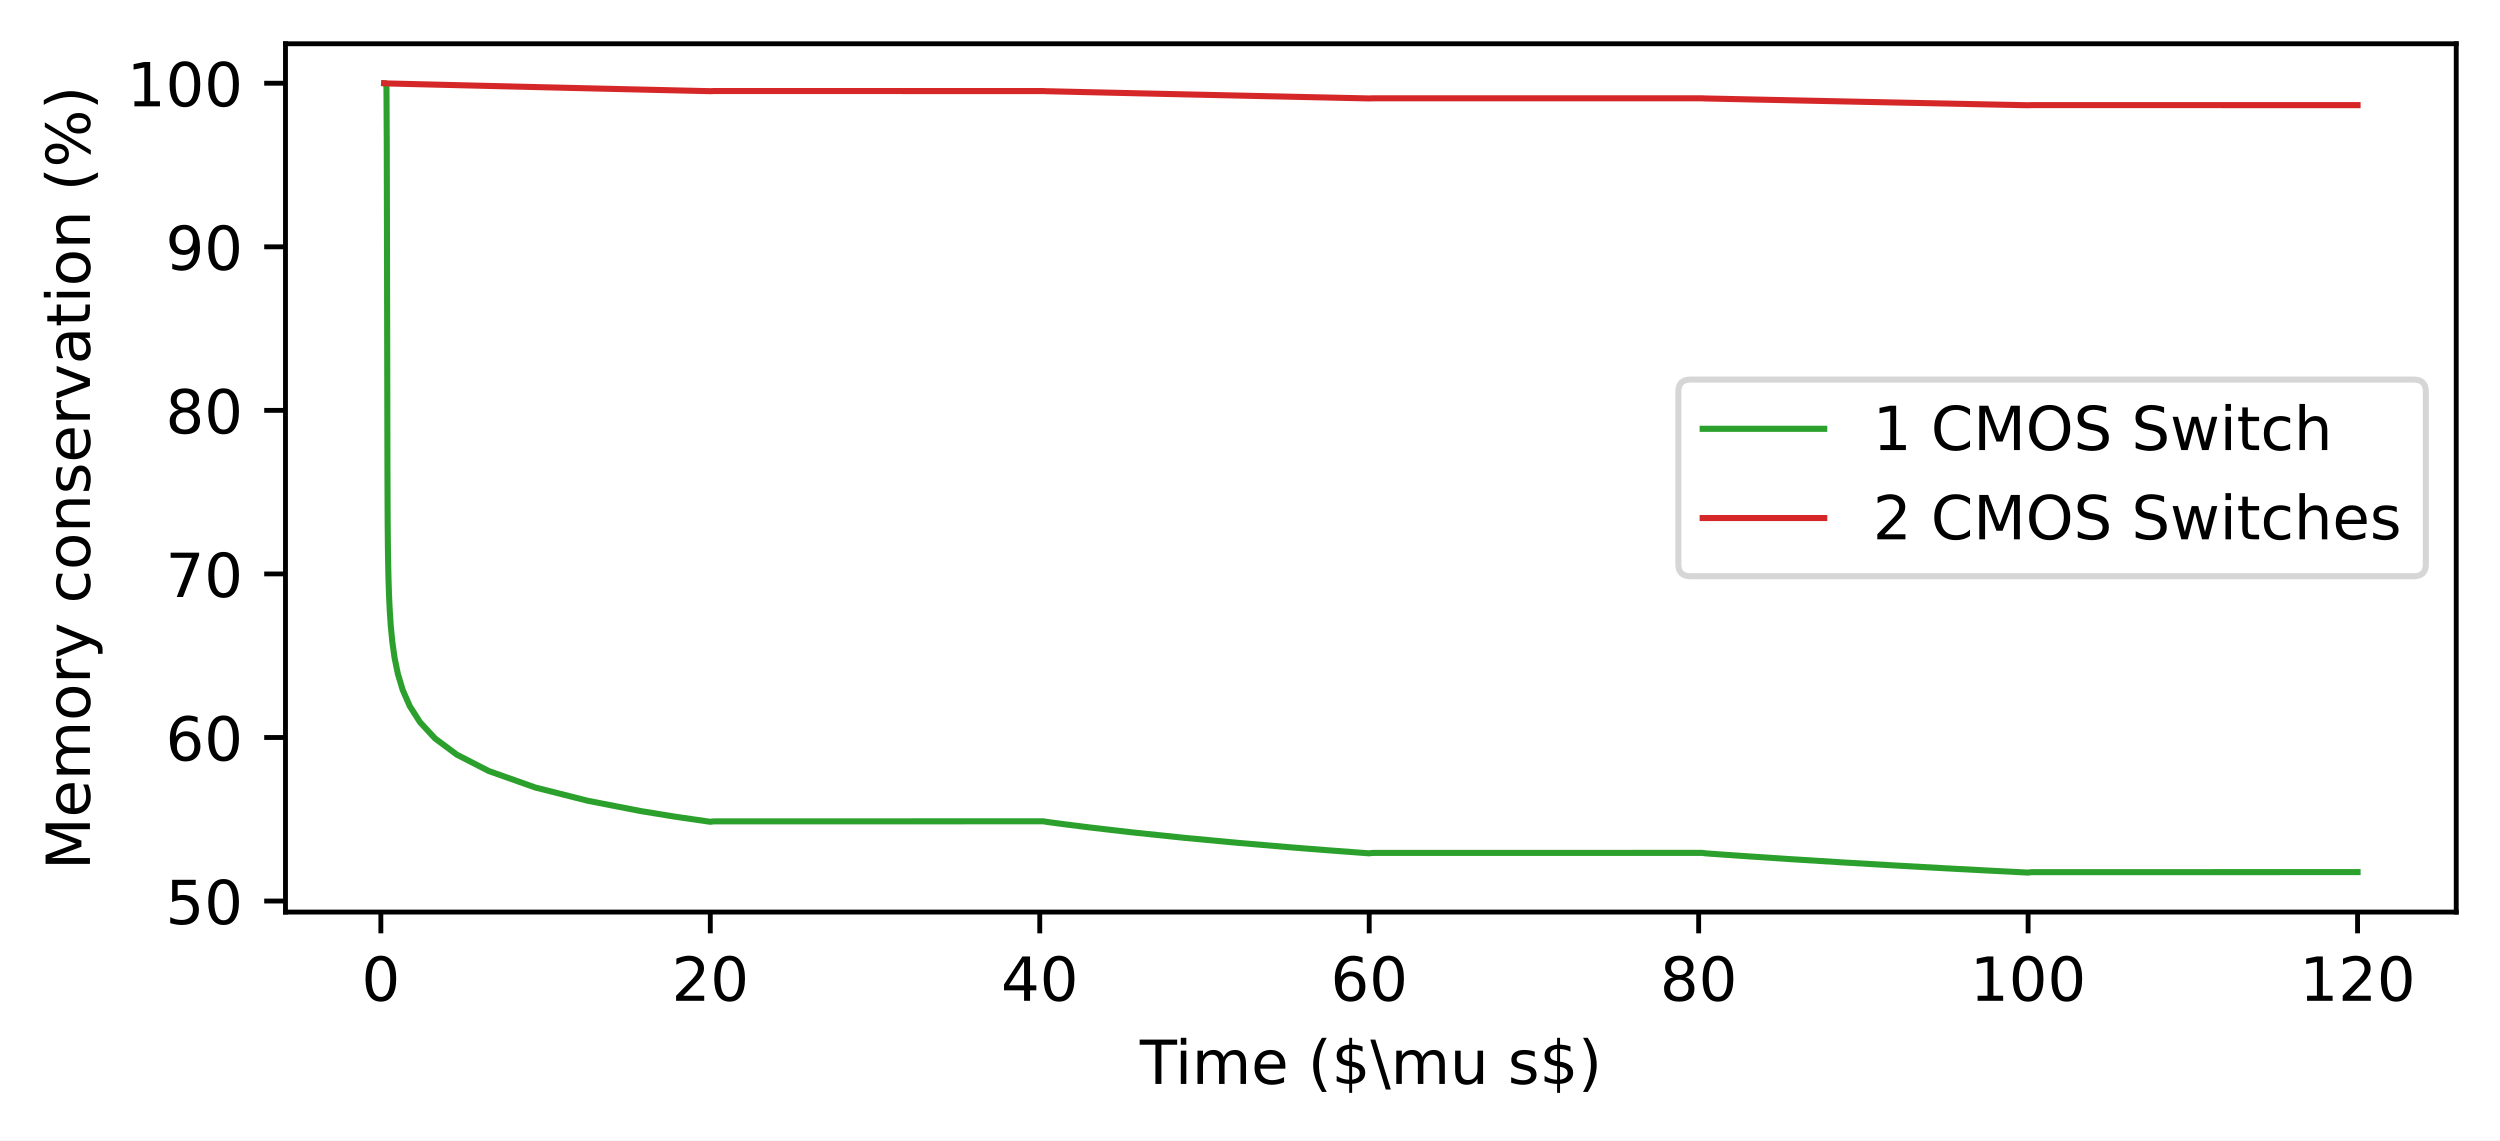
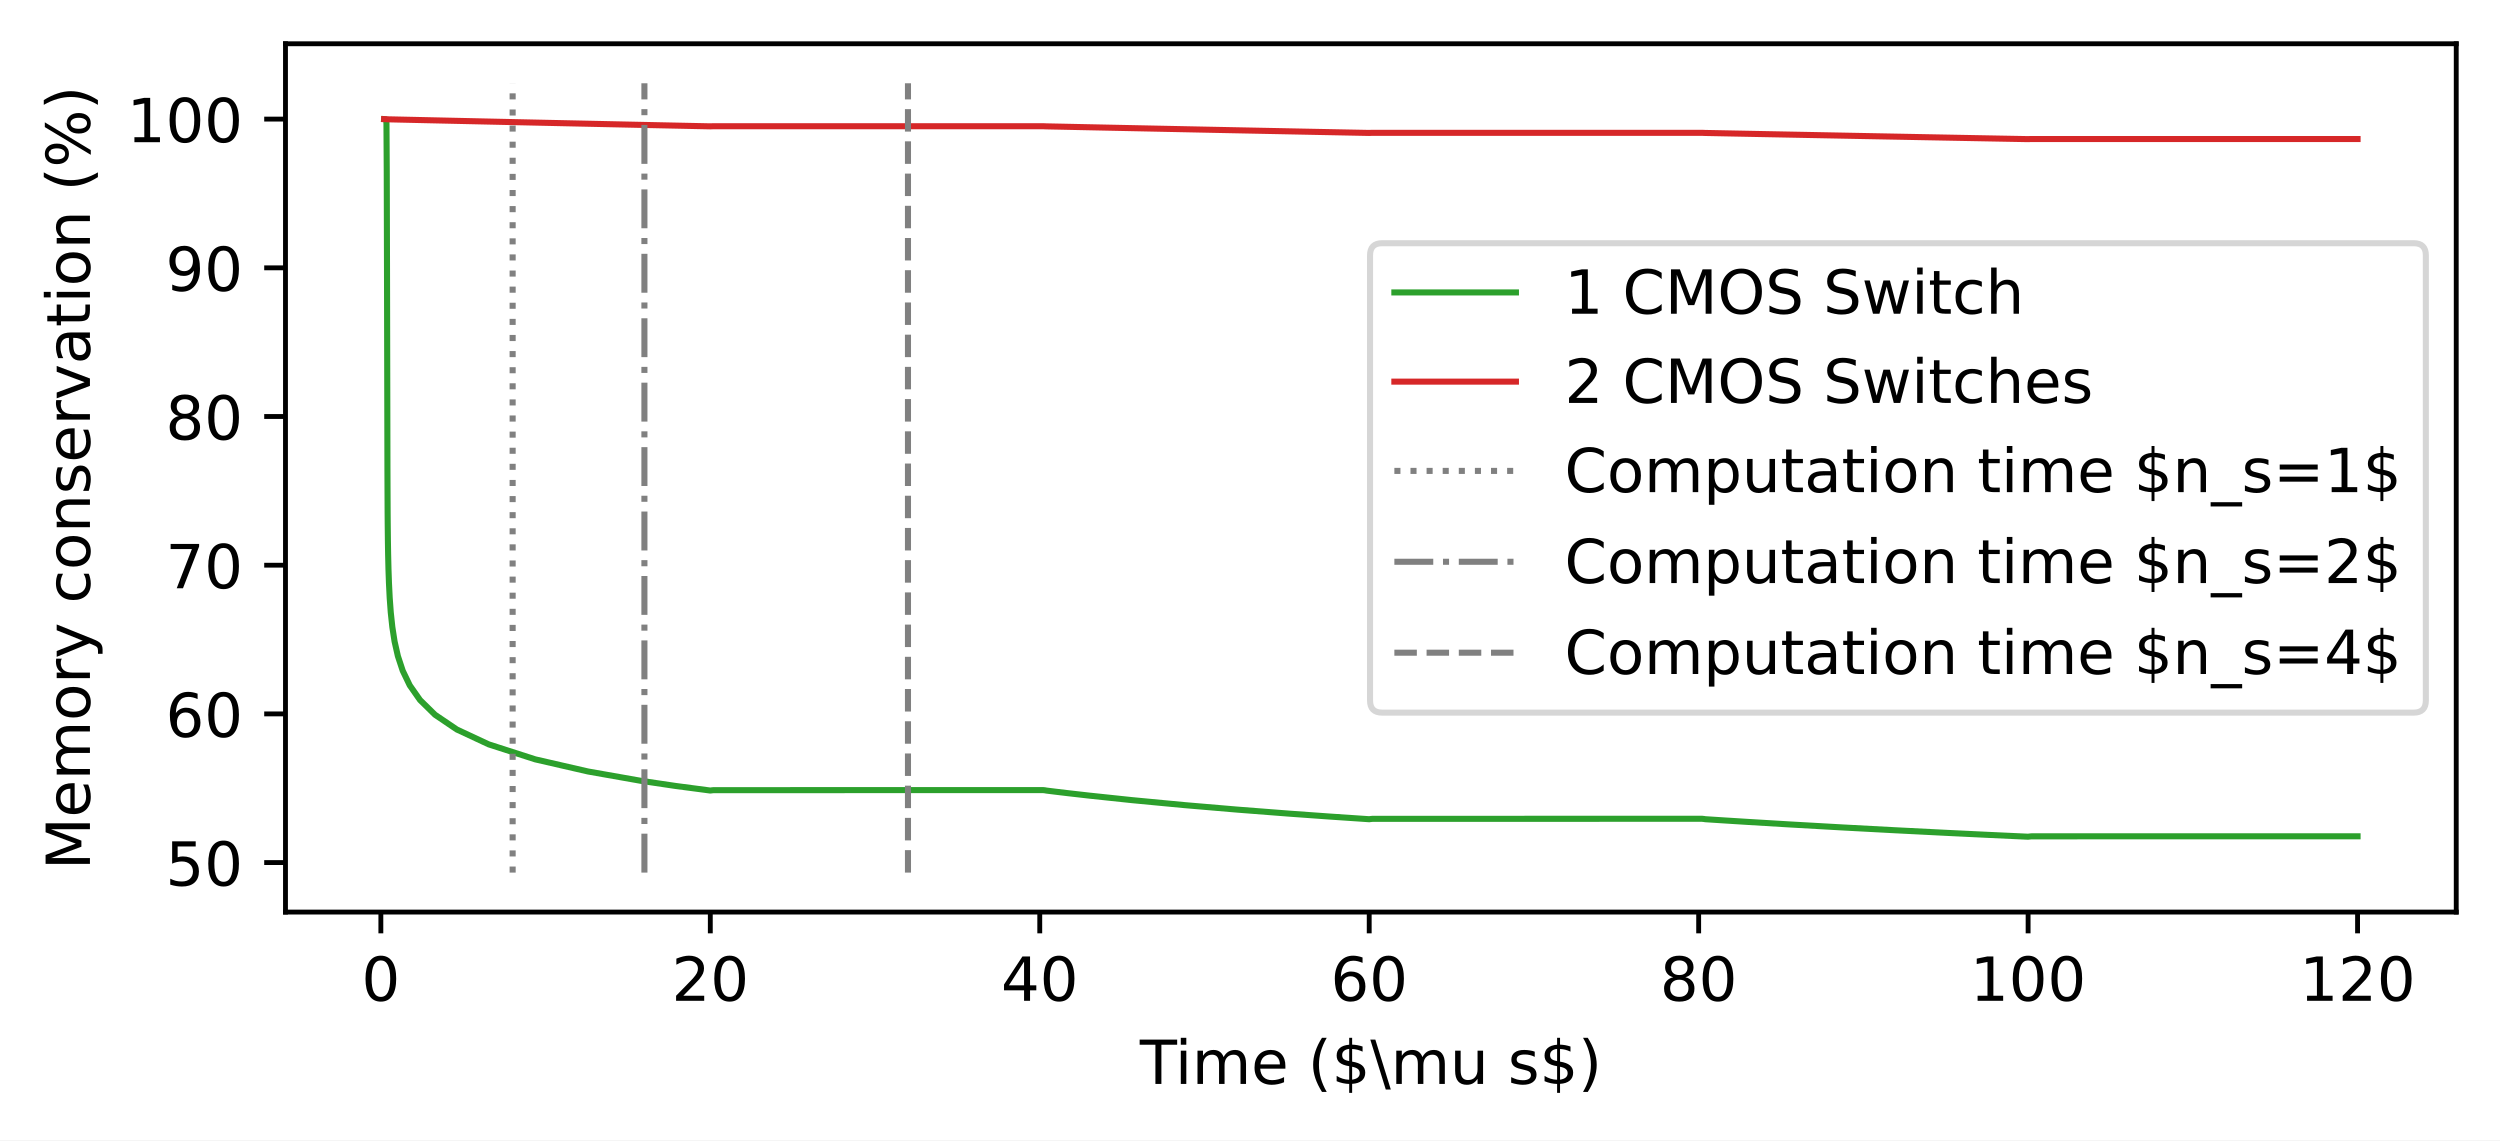
<svg xmlns="http://www.w3.org/2000/svg" xmlns:xlink="http://www.w3.org/1999/xlink" width="411.286pt" height="187.604pt" viewBox="0 0 411.286 187.604" version="1.1">
  <defs>
    <style type="text/css">*{stroke-linejoin: round; stroke-linecap: butt}</style>
  </defs>
  <g id="figure_1">
    <g id="patch_1">
      <path d="M 0 187.604  L 411.286 187.604  L 411.286 0  L 0 0  z " style="fill: #ffffff" />
    </g>
    <g id="axes_1">
      <g id="patch_2">
        <path d="M 46.966 150.048  L 404.086 150.048  L 404.086 7.2  L 46.966 7.2  z " style="fill: #ffffff" />
      </g>
      <g id="matplotlib.axis_1">
        <g id="xtick_1">
          <g id="line2d_1">
            <defs>
-               <path id="m69251ec491" d="M 0 0  L 0 3.5  " style="stroke: #000000; stroke-width: 0.8" />
+               <path id="m0555333782" d="M 0 0  L 0 3.5  " style="stroke: #000000; stroke-width: 0.8" />
            </defs>
            <g>
-               <use xlink:href="#m69251ec491" x="62.656" y="150.048" style="stroke: #000000; stroke-width: 0.8" />
+               <use xlink:href="#m0555333782" x="62.656" y="150.048" style="stroke: #000000; stroke-width: 0.8" />
            </g>
          </g>
          <g id="text_1">
            <text style="font: 10px 'DejaVu Sans', 'Bitstream Vera Sans', 'Computer Modern Sans Serif', 'Lucida Grande', 'Verdana', 'Geneva', 'Lucid', 'Arial', 'Helvetica', 'Avant Garde', sans-serif; text-anchor: middle" x="62.656" y="164.646" transform="rotate(-0 62.65636 164.6464)">0</text>
          </g>
        </g>
        <g id="xtick_2">
          <g id="line2d_2">
            <g>
-               <use xlink:href="#m69251ec491" x="116.856" y="150.048" style="stroke: #000000; stroke-width: 0.8" />
+               <use xlink:href="#m0555333782" x="116.856" y="150.048" style="stroke: #000000; stroke-width: 0.8" />
            </g>
          </g>
          <g id="text_2">
            <text style="font: 10px 'DejaVu Sans', 'Bitstream Vera Sans', 'Computer Modern Sans Serif', 'Lucida Grande', 'Verdana', 'Geneva', 'Lucid', 'Arial', 'Helvetica', 'Avant Garde', sans-serif; text-anchor: middle" x="116.856" y="164.646" transform="rotate(-0 116.8558 164.6464)">20</text>
          </g>
        </g>
        <g id="xtick_3">
          <g id="line2d_3">
            <g>
-               <use xlink:href="#m69251ec491" x="171.055" y="150.048" style="stroke: #000000; stroke-width: 0.8" />
+               <use xlink:href="#m0555333782" x="171.055" y="150.048" style="stroke: #000000; stroke-width: 0.8" />
            </g>
          </g>
          <g id="text_3">
            <text style="font: 10px 'DejaVu Sans', 'Bitstream Vera Sans', 'Computer Modern Sans Serif', 'Lucida Grande', 'Verdana', 'Geneva', 'Lucid', 'Arial', 'Helvetica', 'Avant Garde', sans-serif; text-anchor: middle" x="171.055" y="164.646" transform="rotate(-0 171.0552 164.6464)">40</text>
          </g>
        </g>
        <g id="xtick_4">
          <g id="line2d_4">
            <g>
-               <use xlink:href="#m69251ec491" x="225.255" y="150.048" style="stroke: #000000; stroke-width: 0.8" />
+               <use xlink:href="#m0555333782" x="225.255" y="150.048" style="stroke: #000000; stroke-width: 0.8" />
            </g>
          </g>
          <g id="text_4">
            <text style="font: 10px 'DejaVu Sans', 'Bitstream Vera Sans', 'Computer Modern Sans Serif', 'Lucida Grande', 'Verdana', 'Geneva', 'Lucid', 'Arial', 'Helvetica', 'Avant Garde', sans-serif; text-anchor: middle" x="225.255" y="164.646" transform="rotate(-0 225.2546 164.6464)">60</text>
          </g>
        </g>
        <g id="xtick_5">
          <g id="line2d_5">
            <g>
-               <use xlink:href="#m69251ec491" x="279.454" y="150.048" style="stroke: #000000; stroke-width: 0.8" />
+               <use xlink:href="#m0555333782" x="279.454" y="150.048" style="stroke: #000000; stroke-width: 0.8" />
            </g>
          </g>
          <g id="text_5">
            <text style="font: 10px 'DejaVu Sans', 'Bitstream Vera Sans', 'Computer Modern Sans Serif', 'Lucida Grande', 'Verdana', 'Geneva', 'Lucid', 'Arial', 'Helvetica', 'Avant Garde', sans-serif; text-anchor: middle" x="279.454" y="164.646" transform="rotate(-0 279.4541 164.6464)">80</text>
          </g>
        </g>
        <g id="xtick_6">
          <g id="line2d_6">
            <g>
-               <use xlink:href="#m69251ec491" x="333.653" y="150.048" style="stroke: #000000; stroke-width: 0.8" />
+               <use xlink:href="#m0555333782" x="333.653" y="150.048" style="stroke: #000000; stroke-width: 0.8" />
            </g>
          </g>
          <g id="text_6">
            <text style="font: 10px 'DejaVu Sans', 'Bitstream Vera Sans', 'Computer Modern Sans Serif', 'Lucida Grande', 'Verdana', 'Geneva', 'Lucid', 'Arial', 'Helvetica', 'Avant Garde', sans-serif; text-anchor: middle" x="333.653" y="164.646" transform="rotate(-0 333.6535 164.6464)">100</text>
          </g>
        </g>
        <g id="xtick_7">
          <g id="line2d_7">
            <g>
-               <use xlink:href="#m69251ec491" x="387.853" y="150.048" style="stroke: #000000; stroke-width: 0.8" />
+               <use xlink:href="#m0555333782" x="387.853" y="150.048" style="stroke: #000000; stroke-width: 0.8" />
            </g>
          </g>
          <g id="text_7">
            <text style="font: 10px 'DejaVu Sans', 'Bitstream Vera Sans', 'Computer Modern Sans Serif', 'Lucida Grande', 'Verdana', 'Geneva', 'Lucid', 'Arial', 'Helvetica', 'Avant Garde', sans-serif; text-anchor: middle" x="387.853" y="164.646" transform="rotate(-0 387.8529 164.6464)">120</text>
          </g>
        </g>
        <g id="text_8">
          <text style="font: 10px 'DejaVu Sans', 'Bitstream Vera Sans', 'Computer Modern Sans Serif', 'Lucida Grande', 'Verdana', 'Geneva', 'Lucid', 'Arial', 'Helvetica', 'Avant Garde', sans-serif; text-anchor: middle" x="225.526" y="178.325" transform="rotate(-0 225.5256 178.3246)">Time ($\mu s$)</text>
        </g>
      </g>
      <g id="matplotlib.axis_2">
        <g id="ytick_1">
          <g id="line2d_8">
            <defs>
-               <path id="m251ddc094a" d="M 0 0  L -3.5 0  " style="stroke: #000000; stroke-width: 0.8" />
+               <path id="m0b94fe00e0" d="M 0 0  L -3.5 0  " style="stroke: #000000; stroke-width: 0.8" />
            </defs>
            <g>
-               <use xlink:href="#m251ddc094a" x="46.966" y="148.236" style="stroke: #000000; stroke-width: 0.8" />
+               <use xlink:href="#m0b94fe00e0" x="46.966" y="141.908" style="stroke: #000000; stroke-width: 0.8" />
            </g>
          </g>
          <g id="text_9">
-             <text style="font: 10px 'DejaVu Sans', 'Bitstream Vera Sans', 'Computer Modern Sans Serif', 'Lucida Grande', 'Verdana', 'Geneva', 'Lucid', 'Arial', 'Helvetica', 'Avant Garde', sans-serif; text-anchor: end" x="39.966" y="152.035" transform="rotate(-0 39.96563 152.0352)">50</text>
+             <text style="font: 10px 'DejaVu Sans', 'Bitstream Vera Sans', 'Computer Modern Sans Serif', 'Lucida Grande', 'Verdana', 'Geneva', 'Lucid', 'Arial', 'Helvetica', 'Avant Garde', sans-serif; text-anchor: end" x="39.966" y="145.707" transform="rotate(-0 39.96563 145.7069)">50</text>
          </g>
        </g>
        <g id="ytick_2">
          <g id="line2d_9">
            <g>
-               <use xlink:href="#m251ddc094a" x="46.966" y="121.328" style="stroke: #000000; stroke-width: 0.8" />
+               <use xlink:href="#m0b94fe00e0" x="46.966" y="117.446" style="stroke: #000000; stroke-width: 0.8" />
            </g>
          </g>
          <g id="text_10">
-             <text style="font: 10px 'DejaVu Sans', 'Bitstream Vera Sans', 'Computer Modern Sans Serif', 'Lucida Grande', 'Verdana', 'Geneva', 'Lucid', 'Arial', 'Helvetica', 'Avant Garde', sans-serif; text-anchor: end" x="39.966" y="125.127" transform="rotate(-0 39.96563 125.1271)">60</text>
+             <text style="font: 10px 'DejaVu Sans', 'Bitstream Vera Sans', 'Computer Modern Sans Serif', 'Lucida Grande', 'Verdana', 'Geneva', 'Lucid', 'Arial', 'Helvetica', 'Avant Garde', sans-serif; text-anchor: end" x="39.966" y="121.245" transform="rotate(-0 39.96563 121.2449)">60</text>
          </g>
        </g>
        <g id="ytick_3">
          <g id="line2d_10">
            <g>
-               <use xlink:href="#m251ddc094a" x="46.966" y="94.42" style="stroke: #000000; stroke-width: 0.8" />
+               <use xlink:href="#m0b94fe00e0" x="46.966" y="92.984" style="stroke: #000000; stroke-width: 0.8" />
            </g>
          </g>
          <g id="text_11">
-             <text style="font: 10px 'DejaVu Sans', 'Bitstream Vera Sans', 'Computer Modern Sans Serif', 'Lucida Grande', 'Verdana', 'Geneva', 'Lucid', 'Arial', 'Helvetica', 'Avant Garde', sans-serif; text-anchor: end" x="39.966" y="98.219" transform="rotate(-0 39.96563 98.21891)">70</text>
+             <text style="font: 10px 'DejaVu Sans', 'Bitstream Vera Sans', 'Computer Modern Sans Serif', 'Lucida Grande', 'Verdana', 'Geneva', 'Lucid', 'Arial', 'Helvetica', 'Avant Garde', sans-serif; text-anchor: end" x="39.966" y="96.783" transform="rotate(-0 39.96563 96.78294)">70</text>
          </g>
        </g>
        <g id="ytick_4">
          <g id="line2d_11">
            <g>
-               <use xlink:href="#m251ddc094a" x="46.966" y="67.512" style="stroke: #000000; stroke-width: 0.8" />
+               <use xlink:href="#m0b94fe00e0" x="46.966" y="68.522" style="stroke: #000000; stroke-width: 0.8" />
            </g>
          </g>
          <g id="text_12">
-             <text style="font: 10px 'DejaVu Sans', 'Bitstream Vera Sans', 'Computer Modern Sans Serif', 'Lucida Grande', 'Verdana', 'Geneva', 'Lucid', 'Arial', 'Helvetica', 'Avant Garde', sans-serif; text-anchor: end" x="39.966" y="71.311" transform="rotate(-0 39.96563 71.31076)">80</text>
+             <text style="font: 10px 'DejaVu Sans', 'Bitstream Vera Sans', 'Computer Modern Sans Serif', 'Lucida Grande', 'Verdana', 'Geneva', 'Lucid', 'Arial', 'Helvetica', 'Avant Garde', sans-serif; text-anchor: end" x="39.966" y="72.321" transform="rotate(-0 39.96563 72.32098)">80</text>
          </g>
        </g>
        <g id="ytick_5">
          <g id="line2d_12">
            <g>
-               <use xlink:href="#m251ddc094a" x="46.966" y="40.603" style="stroke: #000000; stroke-width: 0.8" />
+               <use xlink:href="#m0b94fe00e0" x="46.966" y="44.06" style="stroke: #000000; stroke-width: 0.8" />
            </g>
          </g>
          <g id="text_13">
-             <text style="font: 10px 'DejaVu Sans', 'Bitstream Vera Sans', 'Computer Modern Sans Serif', 'Lucida Grande', 'Verdana', 'Geneva', 'Lucid', 'Arial', 'Helvetica', 'Avant Garde', sans-serif; text-anchor: end" x="39.966" y="44.403" transform="rotate(-0 39.96563 44.40261)">90</text>
+             <text style="font: 10px 'DejaVu Sans', 'Bitstream Vera Sans', 'Computer Modern Sans Serif', 'Lucida Grande', 'Verdana', 'Geneva', 'Lucid', 'Arial', 'Helvetica', 'Avant Garde', sans-serif; text-anchor: end" x="39.966" y="47.859" transform="rotate(-0 39.96563 47.85903)">90</text>
          </g>
        </g>
        <g id="ytick_6">
          <g id="line2d_13">
            <g>
-               <use xlink:href="#m251ddc094a" x="46.966" y="13.695" style="stroke: #000000; stroke-width: 0.8" />
+               <use xlink:href="#m0b94fe00e0" x="46.966" y="19.598" style="stroke: #000000; stroke-width: 0.8" />
            </g>
          </g>
          <g id="text_14">
-             <text style="font: 10px 'DejaVu Sans', 'Bitstream Vera Sans', 'Computer Modern Sans Serif', 'Lucida Grande', 'Verdana', 'Geneva', 'Lucid', 'Arial', 'Helvetica', 'Avant Garde', sans-serif; text-anchor: end" x="39.966" y="17.494" transform="rotate(-0 39.96563 17.49446)">100</text>
+             <text style="font: 10px 'DejaVu Sans', 'Bitstream Vera Sans', 'Computer Modern Sans Serif', 'Lucida Grande', 'Verdana', 'Geneva', 'Lucid', 'Arial', 'Helvetica', 'Avant Garde', sans-serif; text-anchor: end" x="39.966" y="23.397" transform="rotate(-0 39.96563 23.39707)">100</text>
          </g>
        </g>
        <g id="text_15">
          <text style="font: 10px 'DejaVu Sans', 'Bitstream Vera Sans', 'Computer Modern Sans Serif', 'Lucida Grande', 'Verdana', 'Geneva', 'Lucid', 'Arial', 'Helvetica', 'Avant Garde', sans-serif; text-anchor: middle" x="14.798" y="78.624" transform="rotate(-90 14.79844 78.624)">Memory conservation (%)</text>
        </g>
      </g>
      <g id="line2d_14">
-         <path d="M 63.198 13.699  L 63.334 13.717  L 63.497 13.752  L 63.557 14.048  L 63.58 14.653  L 63.626 23.218  L 63.668 40.816  L 63.677 45.448  L 63.695 54.573  L 63.718 65.869  L 63.74 77.147  L 63.752 80.585  L 63.768 84.516  L 63.784 86.867  L 63.816 90.062  L 63.851 92.381  L 63.909 95.102  L 63.989 97.642  L 64.112 100.344  L 64.285 102.952  L 64.543 105.604  L 64.914 108.227  L 65.459 110.874  L 66.252 113.514  L 67.412 116.165  L 69.1 118.818  L 71.565 121.481  L 75.159 124.155  L 80.402 126.844  L 88.048 129.552  L 96.72 131.745  L 105.392 133.43  L 111.124 134.365  L 116.856 135.198  L 117.001 135.176  L 117.171 135.153  L 117.398 135.128  L 117.429 135.128  L 117.489 135.128  L 117.547 135.128  L 117.662 135.128  L 117.893 135.128  L 118.355 135.128  L 119.279 135.127  L 121.126 135.127  L 124.82 135.126  L 132.209 135.125  L 140.881 135.123  L 149.552 135.122  L 158.224 135.12  L 164.911 135.119  L 171.597 135.117  L 171.753 135.134  L 171.931 135.157  L 172.139 135.202  L 172.169 135.206  L 172.228 135.214  L 172.282 135.221  L 172.392 135.236  L 172.612 135.266  L 173.05 135.326  L 173.928 135.444  L 175.684 135.674  L 179.195 136.116  L 186.216 136.932  L 194.888 137.838  L 203.56 138.651  L 212.232 139.39  L 218.743 139.904  L 225.255 140.388  L 225.408 140.365  L 225.585 140.342  L 225.797 140.319  L 225.826 140.319  L 225.886 140.319  L 225.941 140.319  L 226.052 140.319  L 226.273 140.318  L 226.716 140.318  L 227.602 140.318  L 229.374 140.318  L 232.918 140.317  L 240.006 140.316  L 248.678 140.314  L 257.35 140.312  L 266.021 140.31  L 273.009 140.309  L 279.996 140.308  L 280.155 140.325  L 280.336 140.347  L 280.538 140.384  L 280.567 140.386  L 280.625 140.391  L 280.679 140.395  L 280.787 140.402  L 281.003 140.418  L 281.435 140.449  L 282.299 140.511  L 284.026 140.633  L 287.48 140.871  L 294.389 141.33  L 303.061 141.873  L 311.733 142.383  L 320.405 142.866  L 327.029 143.217  L 333.653 143.555  L 333.808 143.532  L 333.986 143.509  L 334.195 143.486  L 334.225 143.486  L 334.284 143.486  L 334.339 143.486  L 334.449 143.486  L 334.669 143.486  L 335.11 143.486  L 335.99 143.485  L 337.752 143.485  L 341.274 143.484  L 348.319 143.483  L 356.991 143.481  L 365.663 143.479  L 374.335 143.478  L 381.094 143.476  L 387.853 143.475  " clip-path="url(#p4507b35484)" style="fill: none; stroke: #2ca02c; stroke-linecap: square" />
+         <path d="M 63.198 19.602  L 63.334 19.618  L 63.497 19.649  L 63.557 19.919  L 63.58 20.469  L 63.626 28.255  L 63.668 44.253  L 63.677 48.464  L 63.695 56.759  L 63.718 67.029  L 63.74 77.281  L 63.752 80.407  L 63.768 83.981  L 63.784 86.117  L 63.816 89.022  L 63.851 91.13  L 63.909 93.604  L 63.989 95.913  L 64.112 98.37  L 64.285 100.741  L 64.543 103.151  L 64.914 105.536  L 65.459 107.942  L 66.252 110.342  L 67.412 112.752  L 69.1 115.164  L 71.565 117.585  L 75.159 120.015  L 80.402 122.46  L 88.048 124.923  L 96.72 126.916  L 105.392 128.448  L 111.124 129.298  L 116.856 130.055  L 117.001 130.035  L 117.171 130.014  L 117.398 129.991  L 117.429 129.991  L 117.489 129.991  L 117.547 129.991  L 117.662 129.991  L 117.893 129.991  L 118.355 129.991  L 119.279 129.991  L 121.126 129.99  L 124.82 129.99  L 132.209 129.989  L 140.881 129.987  L 149.552 129.985  L 158.224 129.984  L 164.911 129.983  L 171.597 129.982  L 171.753 129.997  L 171.931 130.017  L 172.139 130.058  L 172.169 130.062  L 172.228 130.069  L 172.282 130.076  L 172.392 130.09  L 172.612 130.117  L 173.05 130.171  L 173.928 130.278  L 175.684 130.488  L 179.195 130.889  L 186.216 131.632  L 194.888 132.455  L 203.56 133.194  L 212.232 133.866  L 218.743 134.333  L 225.255 134.773  L 225.408 134.752  L 225.585 134.731  L 225.797 134.71  L 225.826 134.71  L 225.886 134.71  L 225.941 134.71  L 226.052 134.71  L 226.273 134.71  L 226.716 134.71  L 227.602 134.71  L 229.374 134.709  L 232.918 134.709  L 240.006 134.707  L 248.678 134.706  L 257.35 134.704  L 266.021 134.703  L 273.009 134.701  L 279.996 134.7  L 280.155 134.716  L 280.336 134.736  L 280.538 134.77  L 280.567 134.772  L 280.625 134.775  L 280.679 134.779  L 280.787 134.786  L 281.003 134.8  L 281.435 134.828  L 282.299 134.884  L 284.026 134.995  L 287.48 135.212  L 294.389 135.629  L 303.061 136.123  L 311.733 136.587  L 320.405 137.025  L 327.029 137.345  L 333.653 137.652  L 333.808 137.631  L 333.986 137.61  L 334.195 137.589  L 334.225 137.589  L 334.284 137.589  L 334.339 137.589  L 334.449 137.589  L 334.669 137.589  L 335.11 137.589  L 335.99 137.589  L 337.752 137.589  L 341.274 137.588  L 348.319 137.587  L 356.991 137.585  L 365.663 137.583  L 374.335 137.582  L 381.094 137.581  L 387.853 137.579  " clip-path="url(#p1625a7aebd)" style="fill: none; stroke: #2ca02c; stroke-linecap: square" />
      </g>
      <g id="line2d_15">
-         <path d="M 63.198 13.693  L 63.334 13.698  L 63.497 13.704  L 63.557 13.707  L 63.58 13.708  L 63.626 13.711  L 63.679 13.718  L 63.74 13.727  L 63.761 13.728  L 63.79 13.73  L 63.818 13.731  L 63.873 13.732  L 63.931 13.733  L 64.028 13.735  L 64.16 13.738  L 64.357 13.743  L 64.619 13.749  L 64.98 13.758  L 65.506 13.771  L 66.43 13.794  L 68.278 13.84  L 71.973 13.931  L 79.365 14.111  L 88.037 14.321  L 96.709 14.529  L 105.381 14.734  L 111.118 14.868  L 116.856 15.001  L 116.991 14.995  L 117.154 14.988  L 117.398 14.979  L 117.43 14.979  L 117.492 14.979  L 117.552 14.979  L 117.672 14.979  L 117.913 14.979  L 118.395 14.979  L 119.359 14.979  L 121.286 14.98  L 125.14 14.98  L 132.848 14.98  L 141.52 14.98  L 150.192 14.981  L 158.864 14.981  L 165.231 14.981  L 171.597 14.981  L 171.733 14.986  L 171.895 14.992  L 172.139 15.006  L 172.171 15.006  L 172.234 15.008  L 172.294 15.009  L 172.414 15.011  L 172.655 15.016  L 172.967 15.023  L 173.383 15.033  L 173.971 15.047  L 175.074 15.072  L 177.281 15.123  L 181.694 15.224  L 190.366 15.421  L 199.038 15.617  L 207.71 15.81  L 216.382 16.001  L 220.818 16.098  L 225.255 16.195  L 225.39 16.189  L 225.553 16.182  L 225.797 16.173  L 225.829 16.173  L 225.891 16.173  L 225.951 16.173  L 226.071 16.173  L 226.312 16.173  L 226.794 16.173  L 227.757 16.173  L 229.685 16.173  L 233.539 16.173  L 241.247 16.173  L 249.919 16.174  L 258.591 16.174  L 267.263 16.174  L 273.629 16.174  L 279.996 16.175  L 280.132 16.179  L 280.294 16.186  L 280.538 16.199  L 280.57 16.199  L 280.633 16.2  L 280.693 16.202  L 280.813 16.204  L 281.054 16.209  L 281.377 16.216  L 281.804 16.225  L 282.396 16.237  L 283.445 16.26  L 285.544 16.305  L 289.741 16.396  L 298.136 16.575  L 306.808 16.759  L 315.48 16.94  L 324.152 17.12  L 328.903 17.218  L 333.653 17.316  L 333.789 17.309  L 333.952 17.303  L 334.195 17.294  L 334.227 17.294  L 334.289 17.294  L 334.35 17.294  L 334.47 17.294  L 334.711 17.294  L 335.193 17.294  L 336.156 17.294  L 338.083 17.294  L 341.938 17.294  L 349.646 17.294  L 358.318 17.294  L 366.99 17.295  L 375.662 17.295  L 381.757 17.295  L 387.853 17.295  " clip-path="url(#p4507b35484)" style="fill: none; stroke: #d62728; stroke-linecap: square" />
+         <path d="M 63.198 19.596  L 63.334 19.6  L 63.497 19.606  L 63.557 19.608  L 63.58 19.609  L 63.626 19.612  L 63.679 19.618  L 63.74 19.627  L 63.761 19.628  L 63.79 19.629  L 63.818 19.63  L 63.873 19.631  L 63.931 19.632  L 64.028 19.634  L 64.16 19.637  L 64.357 19.641  L 64.619 19.647  L 64.98 19.655  L 65.506 19.667  L 66.43 19.688  L 68.278 19.729  L 71.973 19.812  L 79.365 19.976  L 88.037 20.167  L 96.709 20.355  L 105.381 20.542  L 111.118 20.664  L 116.856 20.785  L 116.991 20.78  L 117.154 20.773  L 117.398 20.765  L 117.43 20.765  L 117.492 20.765  L 117.552 20.765  L 117.672 20.765  L 117.913 20.765  L 118.395 20.765  L 119.359 20.765  L 121.286 20.765  L 125.14 20.766  L 132.848 20.766  L 141.52 20.766  L 150.192 20.766  L 158.864 20.767  L 165.231 20.767  L 171.597 20.767  L 171.733 20.771  L 171.895 20.777  L 172.139 20.789  L 172.171 20.79  L 172.234 20.791  L 172.294 20.792  L 172.414 20.794  L 172.655 20.799  L 172.967 20.805  L 173.383 20.814  L 173.971 20.826  L 175.074 20.849  L 177.281 20.896  L 181.694 20.988  L 190.366 21.167  L 199.038 21.345  L 207.71 21.52  L 216.382 21.694  L 220.818 21.782  L 225.255 21.87  L 225.39 21.864  L 225.553 21.858  L 225.797 21.85  L 225.829 21.85  L 225.891 21.85  L 225.951 21.85  L 226.071 21.85  L 226.312 21.85  L 226.794 21.85  L 227.757 21.85  L 229.685 21.85  L 233.539 21.85  L 241.247 21.851  L 249.919 21.851  L 258.591 21.851  L 267.263 21.851  L 273.629 21.852  L 279.996 21.852  L 280.132 21.856  L 280.294 21.862  L 280.538 21.874  L 280.57 21.874  L 280.633 21.875  L 280.693 21.876  L 280.813 21.878  L 281.054 21.883  L 281.377 21.889  L 281.804 21.897  L 282.396 21.909  L 283.445 21.93  L 285.544 21.971  L 289.741 22.053  L 298.136 22.216  L 306.808 22.383  L 315.48 22.548  L 324.152 22.712  L 328.903 22.801  L 333.653 22.889  L 333.789 22.883  L 333.952 22.877  L 334.195 22.869  L 334.227 22.869  L 334.289 22.869  L 334.35 22.869  L 334.47 22.869  L 334.711 22.869  L 335.193 22.869  L 336.156 22.869  L 338.083 22.869  L 341.938 22.869  L 349.646 22.87  L 358.318 22.87  L 366.99 22.87  L 375.662 22.87  L 381.757 22.871  L 387.853 22.871  " clip-path="url(#p1625a7aebd)" style="fill: none; stroke: #d62728; stroke-linecap: square" />
+       </g>
+       <g id="LineCollection_1">
+         <path d="M 84.336 143.555  L 84.336 13.693  " clip-path="url(#p1625a7aebd)" style="fill: none; stroke-dasharray: 1,1.65; stroke-dashoffset: 0; stroke: #808080" />
+       </g>
+       <g id="LineCollection_2">
+         <path d="M 106.016 143.555  L 106.016 13.693  " clip-path="url(#p1625a7aebd)" style="fill: none; stroke-dasharray: 6.4,1.6,1,1.6; stroke-dashoffset: 0; stroke: #808080" />
+       </g>
+       <g id="LineCollection_3">
+         <path d="M 149.375 143.555  L 149.375 13.693  " clip-path="url(#p1625a7aebd)" style="fill: none; stroke-dasharray: 3.7,1.6; stroke-dashoffset: 0; stroke: #808080" />
      </g>
      <g id="patch_3">
        <path d="M 46.966 150.048  L 46.966 7.2  " style="fill: none; stroke: #000000; stroke-width: 0.8; stroke-linejoin: miter; stroke-linecap: square" />
      </g>
      <g id="patch_4">
        <path d="M 404.086 150.048  L 404.086 7.2  " style="fill: none; stroke: #000000; stroke-width: 0.8; stroke-linejoin: miter; stroke-linecap: square" />
      </g>
      <g id="patch_5">
        <path d="M 46.966 150.048  L 404.086 150.048  " style="fill: none; stroke: #000000; stroke-width: 0.8; stroke-linejoin: miter; stroke-linecap: square" />
      </g>
      <g id="patch_6">
        <path d="M 46.966 7.2  L 404.086 7.2  " style="fill: none; stroke: #000000; stroke-width: 0.8; stroke-linejoin: miter; stroke-linecap: square" />
      </g>
      <g id="legend_1">
        <g id="patch_7">
-           <path d="M 278.112 94.802  L 397.086 94.802  Q 399.086 94.802 399.086 92.802  L 399.086 64.446  Q 399.086 62.446 397.086 62.446  L 278.112 62.446  Q 276.112 62.446 276.112 64.446  L 276.112 92.802  Q 276.112 94.802 278.112 94.802  z " style="fill: #ffffff; opacity: 0.8; stroke: #cccccc; stroke-linejoin: miter" />
+           <path d="M 227.392 117.237  L 397.086 117.237  Q 399.086 117.237 399.086 115.237  L 399.086 42.011  Q 399.086 40.011 397.086 40.011  L 227.392 40.011  Q 225.392 40.011 225.392 42.011  L 225.392 115.237  Q 225.392 117.237 227.392 117.237  z " style="fill: #ffffff; opacity: 0.8; stroke: #cccccc; stroke-linejoin: miter" />
        </g>
        <g id="line2d_16">
-           <path d="M 280.112 70.544  L 290.112 70.544  L 300.112 70.544  " style="fill: none; stroke: #2ca02c; stroke-linecap: square" />
+           <path d="M 229.392 48.11  L 239.392 48.11  L 249.392 48.11  " style="fill: none; stroke: #2ca02c; stroke-linecap: square" />
        </g>
        <g id="text_16">
-           <text style="font: 10px 'DejaVu Sans', 'Bitstream Vera Sans', 'Computer Modern Sans Serif', 'Lucida Grande', 'Verdana', 'Geneva', 'Lucid', 'Arial', 'Helvetica', 'Avant Garde', sans-serif; text-anchor: start" x="308.112" y="74.044" transform="rotate(-0 308.1122 74.04431)">1 CMOS Switch</text>
+           <text style="font: 10px 'DejaVu Sans', 'Bitstream Vera Sans', 'Computer Modern Sans Serif', 'Lucida Grande', 'Verdana', 'Geneva', 'Lucid', 'Arial', 'Helvetica', 'Avant Garde', sans-serif; text-anchor: start" x="257.392" y="51.61" transform="rotate(-0 257.3919 51.60994)">1 CMOS Switch</text>
        </g>
        <g id="line2d_17">
-           <path d="M 280.112 85.222  L 290.112 85.222  L 300.112 85.222  " style="fill: none; stroke: #d62728; stroke-linecap: square" />
+           <path d="M 229.392 62.788  L 239.392 62.788  L 249.392 62.788  " style="fill: none; stroke: #d62728; stroke-linecap: square" />
        </g>
        <g id="text_17">
-           <text style="font: 10px 'DejaVu Sans', 'Bitstream Vera Sans', 'Computer Modern Sans Serif', 'Lucida Grande', 'Verdana', 'Geneva', 'Lucid', 'Arial', 'Helvetica', 'Avant Garde', sans-serif; text-anchor: start" x="308.112" y="88.722" transform="rotate(-0 308.1122 88.72244)">2 CMOS Switches</text>
+           <text style="font: 10px 'DejaVu Sans', 'Bitstream Vera Sans', 'Computer Modern Sans Serif', 'Lucida Grande', 'Verdana', 'Geneva', 'Lucid', 'Arial', 'Helvetica', 'Avant Garde', sans-serif; text-anchor: start" x="257.392" y="66.288" transform="rotate(-0 257.3919 66.28806)">2 CMOS Switches</text>
+         </g>
+         <g id="line2d_18">
+           <path d="M 229.392 77.466  L 249.392 77.466  " style="fill: none; stroke-dasharray: 1,1.65; stroke-dashoffset: 0; stroke: #808080" />
+         </g>
+         <g id="text_18">
+           <text style="font: 10px 'DejaVu Sans', 'Bitstream Vera Sans', 'Computer Modern Sans Serif', 'Lucida Grande', 'Verdana', 'Geneva', 'Lucid', 'Arial', 'Helvetica', 'Avant Garde', sans-serif; text-anchor: start" x="257.392" y="80.966" transform="rotate(-0 257.3919 80.96619)">Computation time $n_s=1$</text>
+         </g>
+         <g id="line2d_19">
+           <path d="M 229.392 92.422  L 249.392 92.422  " style="fill: none; stroke-dasharray: 6.4,1.6,1,1.6; stroke-dashoffset: 0; stroke: #808080" />
+         </g>
+         <g id="text_19">
+           <text style="font: 10px 'DejaVu Sans', 'Bitstream Vera Sans', 'Computer Modern Sans Serif', 'Lucida Grande', 'Verdana', 'Geneva', 'Lucid', 'Arial', 'Helvetica', 'Avant Garde', sans-serif; text-anchor: start" x="257.392" y="95.922" transform="rotate(-0 257.3919 95.92244)">Computation time $n_s=2$</text>
+         </g>
+         <g id="line2d_20">
+           <path d="M 229.392 107.379  L 249.392 107.379  " style="fill: none; stroke-dasharray: 3.7,1.6; stroke-dashoffset: 0; stroke: #808080" />
+         </g>
+         <g id="text_20">
+           <text style="font: 10px 'DejaVu Sans', 'Bitstream Vera Sans', 'Computer Modern Sans Serif', 'Lucida Grande', 'Verdana', 'Geneva', 'Lucid', 'Arial', 'Helvetica', 'Avant Garde', sans-serif; text-anchor: start" x="257.392" y="110.879" transform="rotate(-0 257.3919 110.8787)">Computation time $n_s=4$</text>
        </g>
      </g>
    </g>
  </g>
  <defs>
-     <clipPath id="p4507b35484">
+     <clipPath id="p1625a7aebd">
      <rect x="46.966" y="7.2" width="357.12" height="142.848" />
    </clipPath>
  </defs>
</svg>
